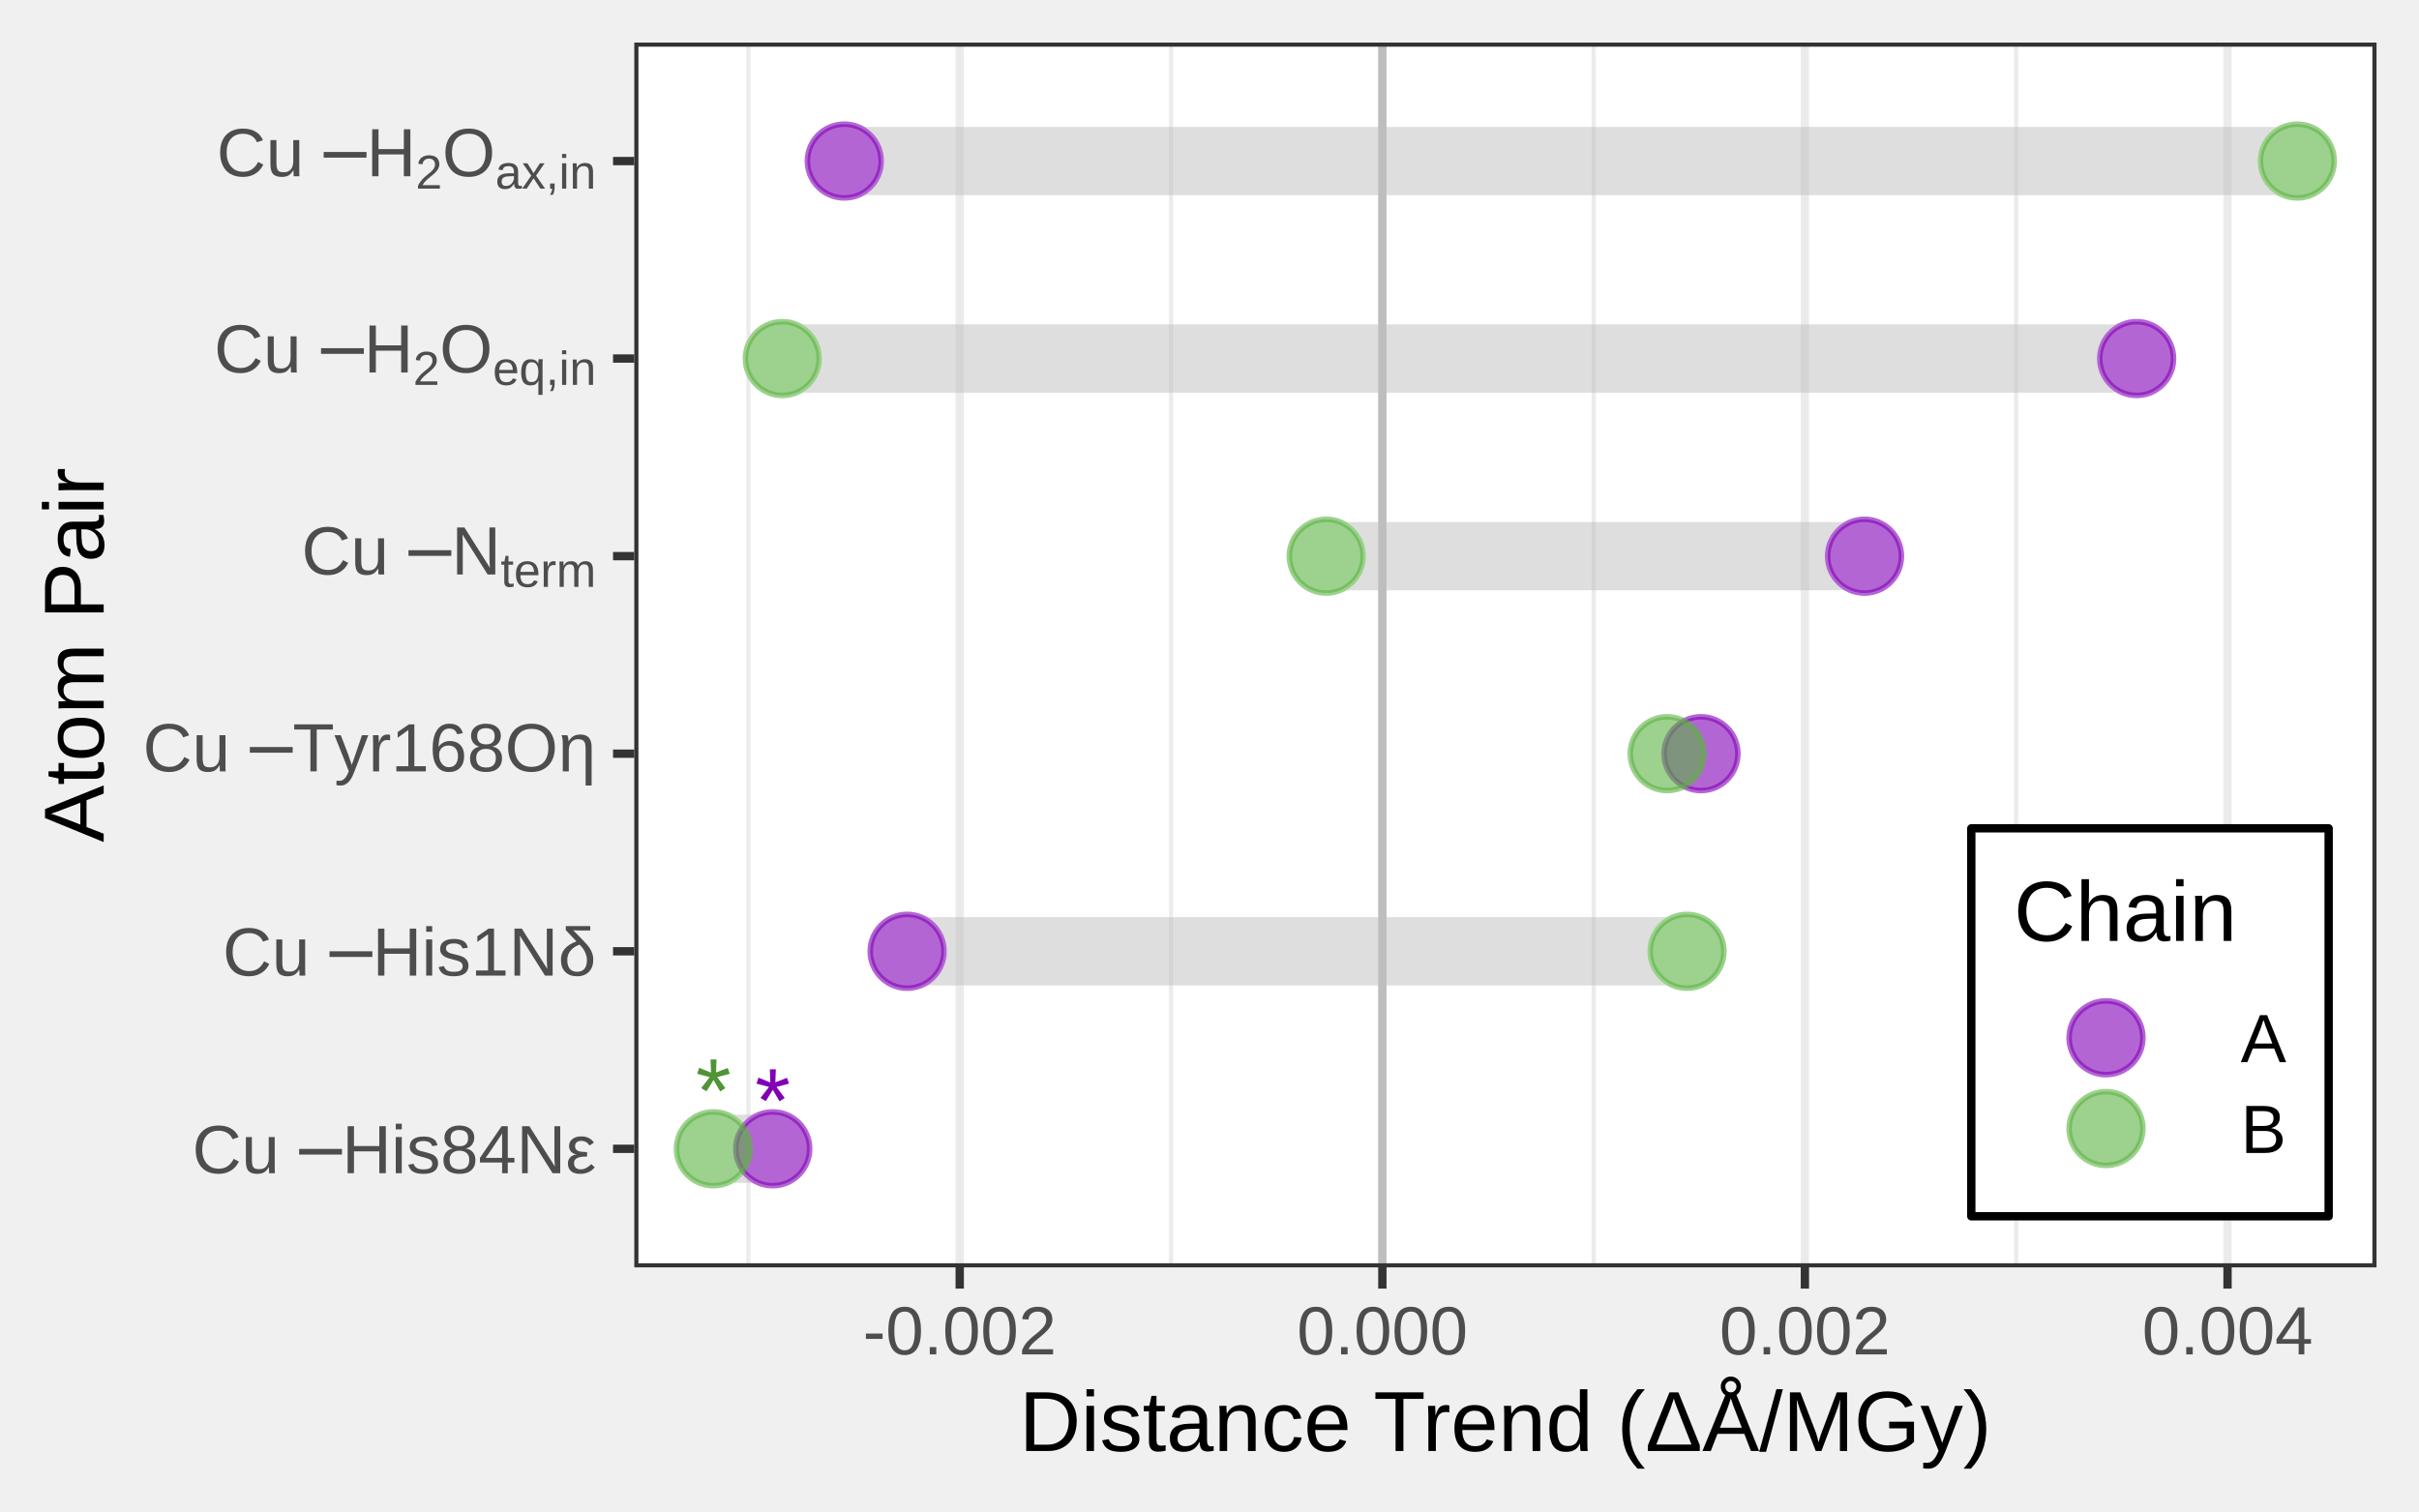
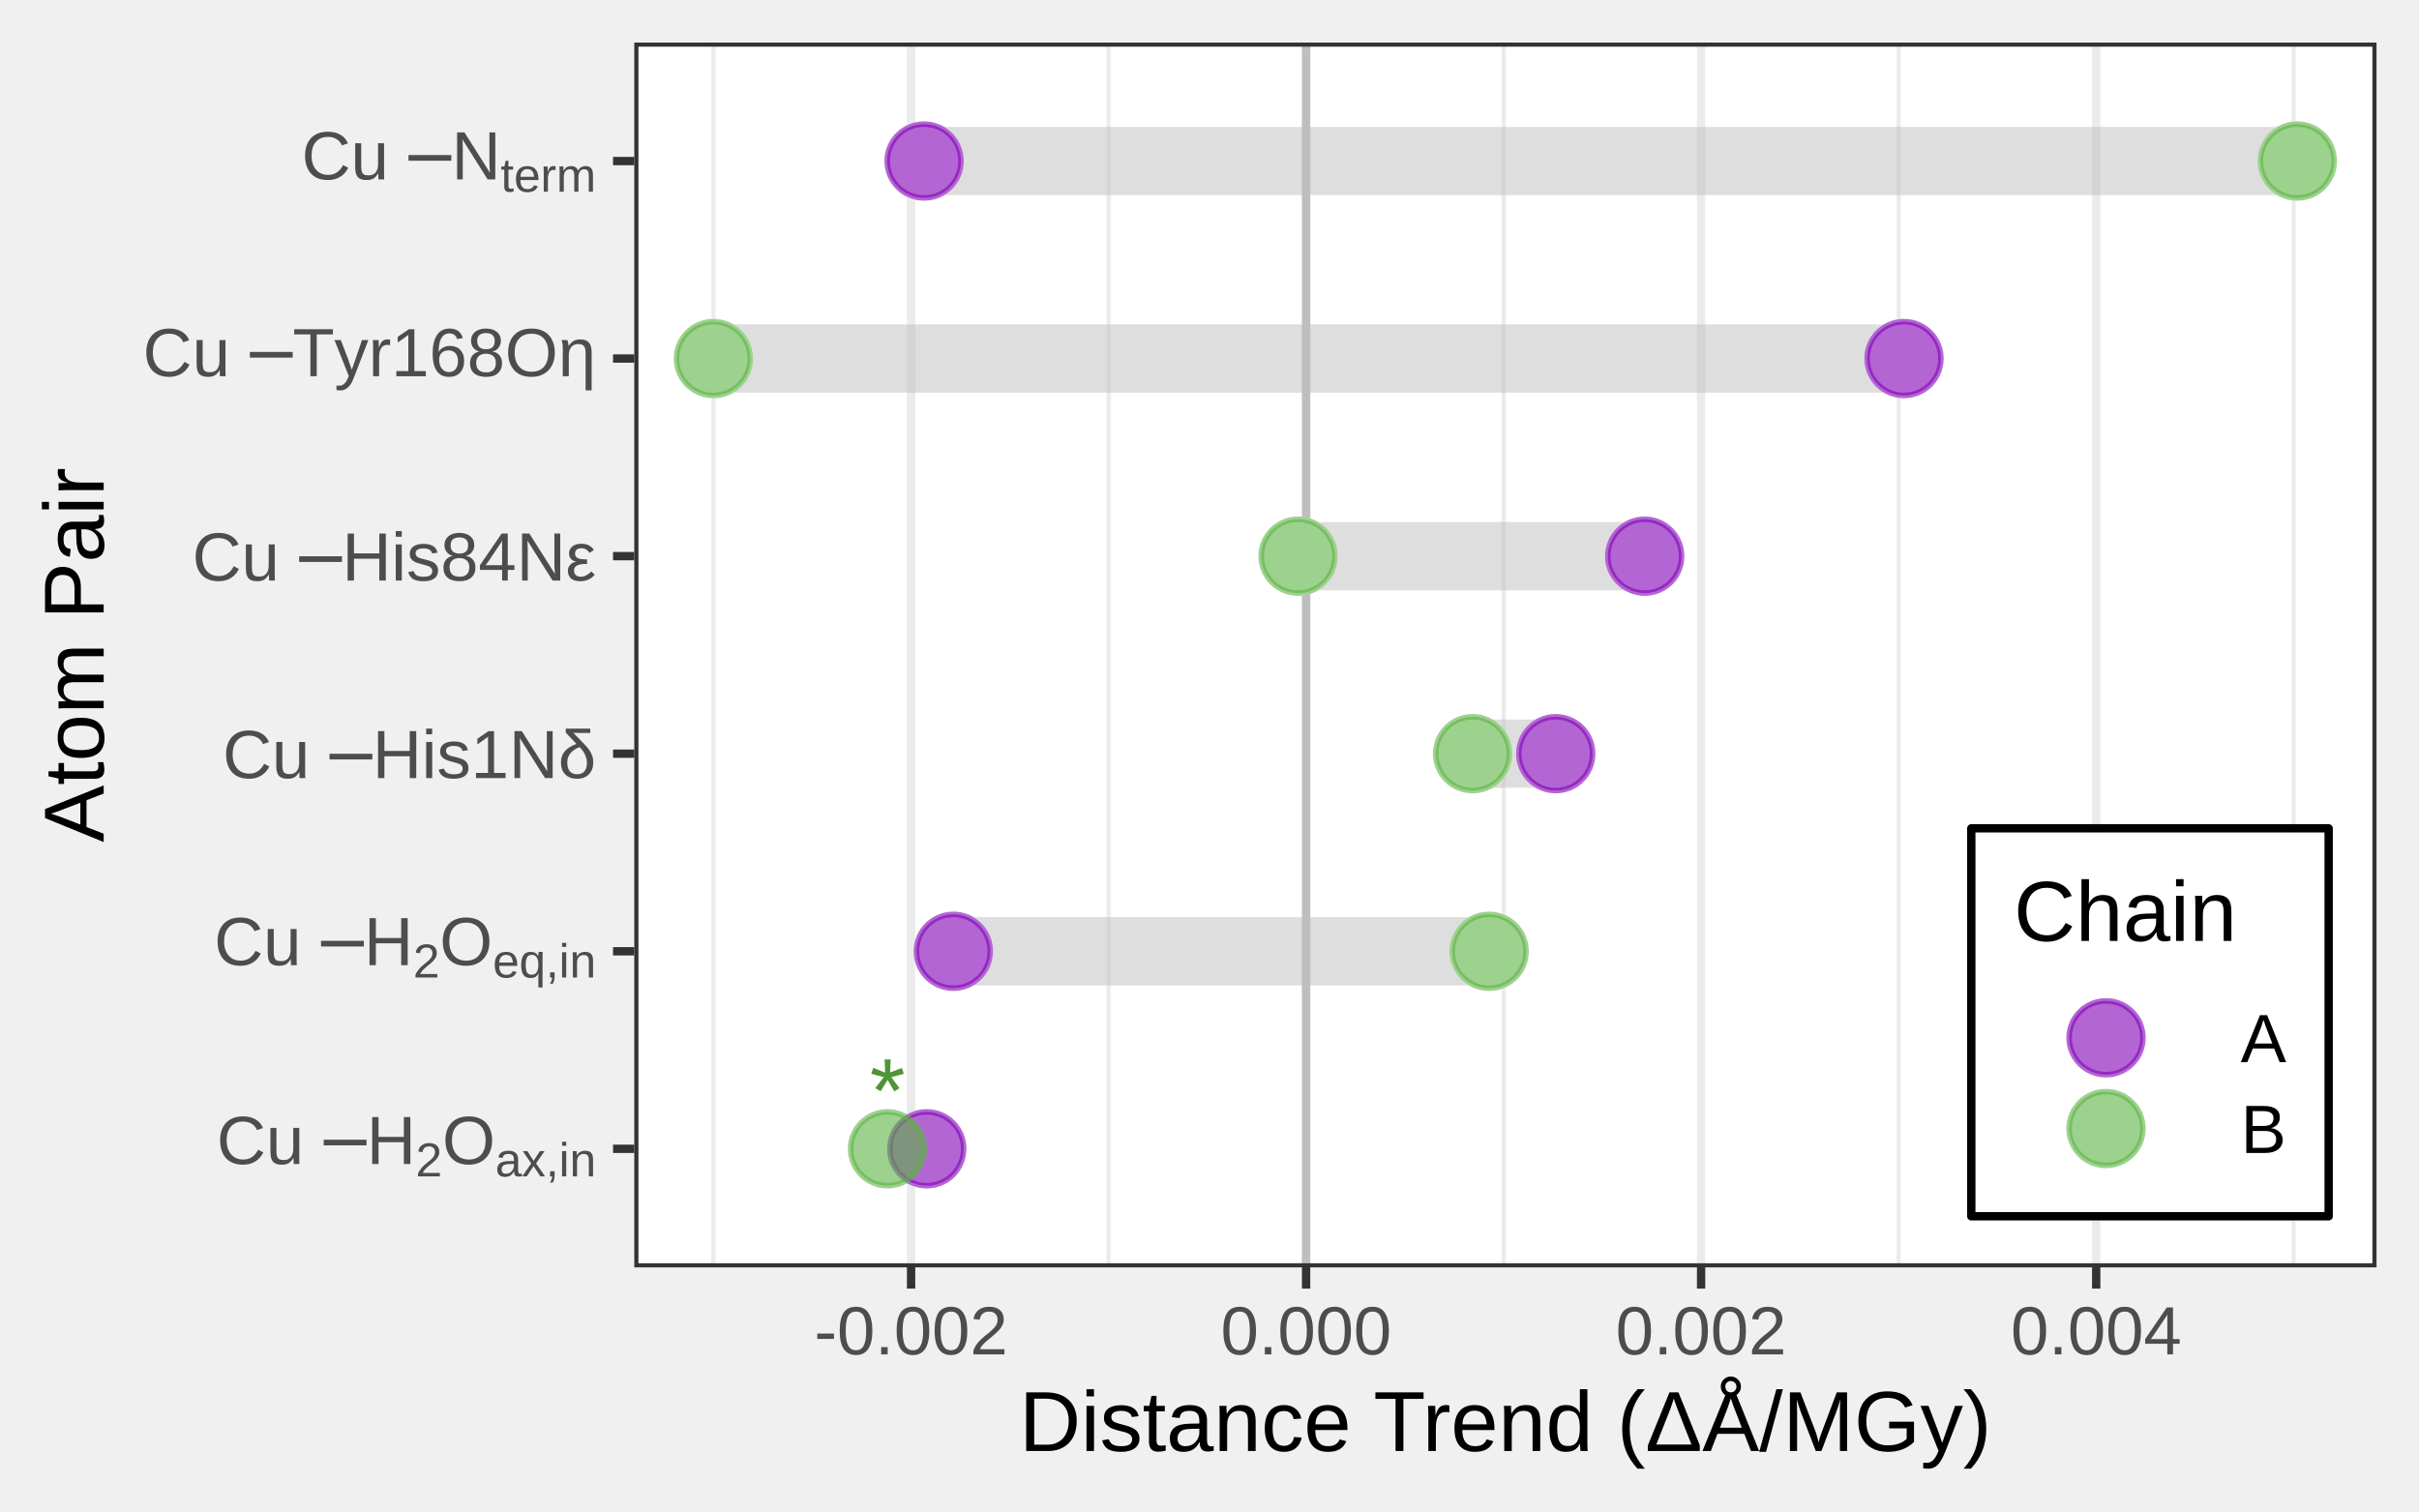
<svg xmlns="http://www.w3.org/2000/svg" width="226.77pt" height="141.73pt" viewBox="0 0 226.77 141.73">
  <g class="svglite">
    <defs>
      <style type="text/css">
    .svglite line, .svglite polyline, .svglite polygon, .svglite path, .svglite rect, .svglite circle {
      fill: none;
      stroke: #000000;
      stroke-linecap: round;
      stroke-linejoin: round;
      stroke-miterlimit: 10.00;
    }
    .svglite text {
      white-space: pre;
    }
    .svglite g.glyphgroup path {
      fill: inherit;
      stroke: none;
    }
  </style>
    </defs>
    <rect width="100%" height="100%" style="stroke: none; fill: none;" />
    <defs>
      <clipPath id="cpMC4wMHwyMjYuNzd8MC4wMHwxNDEuNzM=">
        <rect x="0.00" y="0.00" width="226.77" height="141.73" />
      </clipPath>
    </defs>
    <g clip-path="url(#cpMC4wMHwyMjYuNzd8MC4wMHwxNDEuNzM=)">
</g>
    <defs>
      <clipPath id="cpNTkuNDZ8MjIyLjc5fDMuOTl8MTE4Ljgz">
        <rect x="59.46" y="3.99" width="163.33" height="114.85" />
      </clipPath>
    </defs>
    <g clip-path="url(#cpNTkuNDZ8MjIyLjc5fDMuOTl8MTE4Ljgz)">
      <rect x="59.46" y="3.99" width="163.33" height="114.85" style="stroke-width: 0.78; stroke: none; fill: #FFFFFF;" />
-       <polyline points="70.16,118.83 70.16,3.99 " style="stroke-width: 0.39; stroke: #EBEBEB; stroke-linecap: butt;" />
-       <polyline points="109.78,118.83 109.78,3.99 " style="stroke-width: 0.39; stroke: #EBEBEB; stroke-linecap: butt;" />
-       <polyline points="149.40,118.83 149.40,3.99 " style="stroke-width: 0.39; stroke: #EBEBEB; stroke-linecap: butt;" />
-       <polyline points="189.01,118.83 189.01,3.99 " style="stroke-width: 0.39; stroke: #EBEBEB; stroke-linecap: butt;" />
-       <polyline points="89.97,118.83 89.97,3.99 " style="stroke-width: 0.78; stroke: #EBEBEB; stroke-linecap: butt;" />
-       <polyline points="129.59,118.83 129.59,3.99 " style="stroke-width: 0.78; stroke: #EBEBEB; stroke-linecap: butt;" />
-       <polyline points="169.20,118.83 169.20,3.99 " style="stroke-width: 0.78; stroke: #EBEBEB; stroke-linecap: butt;" />
-       <polyline points="208.82,118.83 208.82,3.99 " style="stroke-width: 0.78; stroke: #EBEBEB; stroke-linecap: butt;" />
-       <line x1="129.59" y1="118.83" x2="129.59" y2="3.99" style="stroke-width: 0.78; stroke: #BEBEBE; stroke-linecap: butt;" />
-       <line x1="72.44" y1="107.72" x2="66.88" y2="107.72" style="stroke-width: 6.40; stroke: #BEBEBE; stroke-opacity: 0.50; stroke-linecap: butt;" />
-       <line x1="85.04" y1="89.20" x2="158.15" y2="89.20" style="stroke-width: 6.40; stroke: #BEBEBE; stroke-opacity: 0.50; stroke-linecap: butt;" />
-       <line x1="159.46" y1="70.67" x2="156.29" y2="70.67" style="stroke-width: 6.40; stroke: #BEBEBE; stroke-opacity: 0.50; stroke-linecap: butt;" />
-       <line x1="174.79" y1="52.15" x2="124.33" y2="52.15" style="stroke-width: 6.40; stroke: #BEBEBE; stroke-opacity: 0.50; stroke-linecap: butt;" />
-       <line x1="200.30" y1="33.62" x2="73.34" y2="33.62" style="stroke-width: 6.40; stroke: #BEBEBE; stroke-opacity: 0.50; stroke-linecap: butt;" />
-       <line x1="79.15" y1="15.10" x2="215.36" y2="15.10" style="stroke-width: 6.40; stroke: #BEBEBE; stroke-opacity: 0.50; stroke-linecap: butt;" />
-       <circle cx="159.46" cy="70.67" r="3.46" style="stroke-width: 0.52; stroke: #FFFFFF; fill: #FFFFFF;" />
-       <circle cx="156.29" cy="70.67" r="3.46" style="stroke-width: 0.52; stroke: #FFFFFF; fill: #FFFFFF;" />
-       <circle cx="174.79" cy="52.15" r="3.46" style="stroke-width: 0.52; stroke: #FFFFFF; fill: #FFFFFF;" />
-       <circle cx="124.33" cy="52.15" r="3.46" style="stroke-width: 0.52; stroke: #FFFFFF; fill: #FFFFFF;" />
-       <circle cx="85.04" cy="89.20" r="3.46" style="stroke-width: 0.52; stroke: #FFFFFF; fill: #FFFFFF;" />
-       <circle cx="158.15" cy="89.20" r="3.46" style="stroke-width: 0.52; stroke: #FFFFFF; fill: #FFFFFF;" />
-       <circle cx="72.44" cy="107.72" r="3.46" style="stroke-width: 0.52; stroke: #FFFFFF; fill: #FFFFFF;" />
-       <circle cx="66.88" cy="107.72" r="3.46" style="stroke-width: 0.52; stroke: #FFFFFF; fill: #FFFFFF;" />
-       <circle cx="200.30" cy="33.62" r="3.46" style="stroke-width: 0.52; stroke: #FFFFFF; fill: #FFFFFF;" />
-       <circle cx="73.34" cy="33.62" r="3.46" style="stroke-width: 0.52; stroke: #FFFFFF; fill: #FFFFFF;" />
-       <circle cx="79.15" cy="15.10" r="3.46" style="stroke-width: 0.52; stroke: #FFFFFF; fill: #FFFFFF;" />
+       <polyline points="66.89,118.83 66.89,3.99 " style="stroke-width: 0.39; stroke: #EBEBEB; stroke-linecap: butt;" />
+       <polyline points="103.93,118.83 103.93,3.99 " style="stroke-width: 0.39; stroke: #EBEBEB; stroke-linecap: butt;" />
+       <polyline points="140.96,118.83 140.96,3.99 " style="stroke-width: 0.39; stroke: #EBEBEB; stroke-linecap: butt;" />
+       <polyline points="177.99,118.83 177.99,3.99 " style="stroke-width: 0.39; stroke: #EBEBEB; stroke-linecap: butt;" />
+       <polyline points="215.02,118.83 215.02,3.99 " style="stroke-width: 0.39; stroke: #EBEBEB; stroke-linecap: butt;" />
+       <polyline points="85.41,118.83 85.41,3.99 " style="stroke-width: 0.78; stroke: #EBEBEB; stroke-linecap: butt;" />
+       <polyline points="122.44,118.83 122.44,3.99 " style="stroke-width: 0.78; stroke: #EBEBEB; stroke-linecap: butt;" />
+       <polyline points="159.47,118.83 159.47,3.99 " style="stroke-width: 0.78; stroke: #EBEBEB; stroke-linecap: butt;" />
+       <polyline points="196.51,118.83 196.51,3.99 " style="stroke-width: 0.78; stroke: #EBEBEB; stroke-linecap: butt;" />
+       <line x1="122.44" y1="118.83" x2="122.44" y2="3.99" style="stroke-width: 0.78; stroke: #BEBEBE; stroke-linecap: butt;" />
+       <line x1="86.88" y1="107.72" x2="83.20" y2="107.72" style="stroke-width: 6.40; stroke: #BEBEBE; stroke-opacity: 0.50; stroke-linecap: butt;" />
+       <line x1="89.37" y1="89.20" x2="139.60" y2="89.20" style="stroke-width: 6.40; stroke: #BEBEBE; stroke-opacity: 0.50; stroke-linecap: butt;" />
+       <line x1="145.84" y1="70.67" x2="138.05" y2="70.67" style="stroke-width: 6.40; stroke: #BEBEBE; stroke-opacity: 0.50; stroke-linecap: butt;" />
+       <line x1="154.18" y1="52.15" x2="121.69" y2="52.15" style="stroke-width: 6.40; stroke: #BEBEBE; stroke-opacity: 0.50; stroke-linecap: butt;" />
+       <line x1="178.49" y1="33.62" x2="66.88" y2="33.62" style="stroke-width: 6.40; stroke: #BEBEBE; stroke-opacity: 0.50; stroke-linecap: butt;" />
+       <line x1="86.63" y1="15.10" x2="215.36" y2="15.10" style="stroke-width: 6.40; stroke: #BEBEBE; stroke-opacity: 0.50; stroke-linecap: butt;" />
+       <circle cx="178.49" cy="33.62" r="3.46" style="stroke-width: 0.52; stroke: #FFFFFF; fill: #FFFFFF;" />
+       <circle cx="66.88" cy="33.62" r="3.46" style="stroke-width: 0.52; stroke: #FFFFFF; fill: #FFFFFF;" />
+       <circle cx="86.63" cy="15.10" r="3.46" style="stroke-width: 0.52; stroke: #FFFFFF; fill: #FFFFFF;" />
      <circle cx="215.36" cy="15.10" r="3.46" style="stroke-width: 0.52; stroke: #FFFFFF; fill: #FFFFFF;" />
-       <circle cx="159.46" cy="70.67" r="3.46" style="stroke-width: 0.52; stroke: #8100B6; stroke-opacity: 0.60; fill: #8100B6; fill-opacity: 0.60;" />
-       <circle cx="156.29" cy="70.67" r="3.46" style="stroke-width: 0.52; stroke: #5CB344; stroke-opacity: 0.60; fill: #5CB344; fill-opacity: 0.60;" />
-       <circle cx="174.79" cy="52.15" r="3.46" style="stroke-width: 0.52; stroke: #8100B6; stroke-opacity: 0.60; fill: #8100B6; fill-opacity: 0.60;" />
-       <circle cx="124.33" cy="52.15" r="3.46" style="stroke-width: 0.52; stroke: #5CB344; stroke-opacity: 0.60; fill: #5CB344; fill-opacity: 0.60;" />
-       <circle cx="85.04" cy="89.20" r="3.46" style="stroke-width: 0.52; stroke: #8100B6; stroke-opacity: 0.60; fill: #8100B6; fill-opacity: 0.60;" />
-       <circle cx="158.15" cy="89.20" r="3.46" style="stroke-width: 0.52; stroke: #5CB344; stroke-opacity: 0.60; fill: #5CB344; fill-opacity: 0.60;" />
-       <circle cx="72.44" cy="107.72" r="3.46" style="stroke-width: 0.52; stroke: #8100B6; stroke-opacity: 0.60; fill: #8100B6; fill-opacity: 0.60;" />
-       <circle cx="66.88" cy="107.72" r="3.46" style="stroke-width: 0.52; stroke: #5CB344; stroke-opacity: 0.60; fill: #5CB344; fill-opacity: 0.60;" />
-       <circle cx="200.30" cy="33.62" r="3.46" style="stroke-width: 0.52; stroke: #8100B6; stroke-opacity: 0.60; fill: #8100B6; fill-opacity: 0.60;" />
-       <circle cx="73.34" cy="33.62" r="3.46" style="stroke-width: 0.52; stroke: #5CB344; stroke-opacity: 0.60; fill: #5CB344; fill-opacity: 0.60;" />
-       <circle cx="79.15" cy="15.10" r="3.46" style="stroke-width: 0.52; stroke: #8100B6; stroke-opacity: 0.60; fill: #8100B6; fill-opacity: 0.60;" />
+       <circle cx="145.84" cy="70.67" r="3.46" style="stroke-width: 0.52; stroke: #FFFFFF; fill: #FFFFFF;" />
+       <circle cx="138.05" cy="70.67" r="3.46" style="stroke-width: 0.52; stroke: #FFFFFF; fill: #FFFFFF;" />
+       <circle cx="154.18" cy="52.15" r="3.46" style="stroke-width: 0.52; stroke: #FFFFFF; fill: #FFFFFF;" />
+       <circle cx="121.69" cy="52.15" r="3.46" style="stroke-width: 0.52; stroke: #FFFFFF; fill: #FFFFFF;" />
+       <circle cx="89.37" cy="89.20" r="3.46" style="stroke-width: 0.52; stroke: #FFFFFF; fill: #FFFFFF;" />
+       <circle cx="139.60" cy="89.20" r="3.46" style="stroke-width: 0.52; stroke: #FFFFFF; fill: #FFFFFF;" />
+       <circle cx="86.88" cy="107.72" r="3.46" style="stroke-width: 0.52; stroke: #FFFFFF; fill: #FFFFFF;" />
+       <circle cx="83.20" cy="107.72" r="3.46" style="stroke-width: 0.52; stroke: #FFFFFF; fill: #FFFFFF;" />
+       <circle cx="178.49" cy="33.62" r="3.46" style="stroke-width: 0.52; stroke: #8100B6; stroke-opacity: 0.60; fill: #8100B6; fill-opacity: 0.60;" />
+       <circle cx="66.88" cy="33.62" r="3.46" style="stroke-width: 0.52; stroke: #5CB344; stroke-opacity: 0.60; fill: #5CB344; fill-opacity: 0.60;" />
+       <circle cx="86.63" cy="15.10" r="3.46" style="stroke-width: 0.52; stroke: #8100B6; stroke-opacity: 0.60; fill: #8100B6; fill-opacity: 0.60;" />
      <circle cx="215.36" cy="15.10" r="3.46" style="stroke-width: 0.52; stroke: #5CB344; stroke-opacity: 0.60; fill: #5CB344; fill-opacity: 0.60;" />
-       <text x="159.46" y="69.10" text-anchor="middle" style="font-size: 8.54px;fill: #8100B6; font-family: &quot;Arial&quot;;" textLength="2.38px" lengthAdjust="spacingAndGlyphs"> </text>
-       <text x="174.79" y="50.57" text-anchor="middle" style="font-size: 8.54px;fill: #8100B6; font-family: &quot;Arial&quot;;" textLength="2.38px" lengthAdjust="spacingAndGlyphs"> </text>
-       <text x="85.04" y="87.62" text-anchor="middle" style="font-size: 8.54px;fill: #8100B6; font-family: &quot;Arial&quot;;" textLength="2.38px" lengthAdjust="spacingAndGlyphs"> </text>
-       <text x="72.44" y="106.14" text-anchor="middle" style="font-size: 8.54px;fill: #8100B6; font-family: &quot;Arial&quot;;" textLength="3.31px" lengthAdjust="spacingAndGlyphs">*</text>
-       <text x="200.30" y="32.05" text-anchor="middle" style="font-size: 8.54px;fill: #8100B6; font-family: &quot;Arial&quot;;" textLength="2.38px" lengthAdjust="spacingAndGlyphs"> </text>
-       <text x="79.15" y="13.52" text-anchor="middle" style="font-size: 8.54px;fill: #8100B6; font-family: &quot;Arial&quot;;" textLength="2.38px" lengthAdjust="spacingAndGlyphs"> </text>
-       <text x="156.29" y="68.17" text-anchor="middle" style="font-size: 8.54px;fill: #4F9437; font-family: &quot;Arial&quot;;" textLength="2.38px" lengthAdjust="spacingAndGlyphs"> </text>
-       <text x="124.33" y="49.65" text-anchor="middle" style="font-size: 8.54px;fill: #4F9437; font-family: &quot;Arial&quot;;" textLength="2.38px" lengthAdjust="spacingAndGlyphs"> </text>
-       <text x="158.15" y="86.69" text-anchor="middle" style="font-size: 8.54px;fill: #4F9437; font-family: &quot;Arial&quot;;" textLength="2.38px" lengthAdjust="spacingAndGlyphs"> </text>
-       <text x="66.88" y="105.22" text-anchor="middle" style="font-size: 8.54px;fill: #4F9437; font-family: &quot;Arial&quot;;" textLength="3.31px" lengthAdjust="spacingAndGlyphs">*</text>
-       <text x="73.34" y="31.12" text-anchor="middle" style="font-size: 8.54px;fill: #4F9437; font-family: &quot;Arial&quot;;" textLength="2.38px" lengthAdjust="spacingAndGlyphs"> </text>
+       <circle cx="145.84" cy="70.67" r="3.46" style="stroke-width: 0.52; stroke: #8100B6; stroke-opacity: 0.60; fill: #8100B6; fill-opacity: 0.60;" />
+       <circle cx="138.05" cy="70.67" r="3.46" style="stroke-width: 0.52; stroke: #5CB344; stroke-opacity: 0.60; fill: #5CB344; fill-opacity: 0.60;" />
+       <circle cx="154.18" cy="52.15" r="3.46" style="stroke-width: 0.52; stroke: #8100B6; stroke-opacity: 0.60; fill: #8100B6; fill-opacity: 0.60;" />
+       <circle cx="121.69" cy="52.15" r="3.46" style="stroke-width: 0.52; stroke: #5CB344; stroke-opacity: 0.60; fill: #5CB344; fill-opacity: 0.60;" />
+       <circle cx="89.37" cy="89.20" r="3.46" style="stroke-width: 0.52; stroke: #8100B6; stroke-opacity: 0.60; fill: #8100B6; fill-opacity: 0.60;" />
+       <circle cx="139.60" cy="89.20" r="3.46" style="stroke-width: 0.52; stroke: #5CB344; stroke-opacity: 0.60; fill: #5CB344; fill-opacity: 0.60;" />
+       <circle cx="86.88" cy="107.72" r="3.46" style="stroke-width: 0.52; stroke: #8100B6; stroke-opacity: 0.60; fill: #8100B6; fill-opacity: 0.60;" />
+       <circle cx="83.20" cy="107.72" r="3.46" style="stroke-width: 0.52; stroke: #5CB344; stroke-opacity: 0.60; fill: #5CB344; fill-opacity: 0.60;" />
+       <text x="178.49" y="32.05" text-anchor="middle" style="font-size: 8.54px;fill: #8100B6; font-family: &quot;Arial&quot;;" textLength="2.38px" lengthAdjust="spacingAndGlyphs"> </text>
+       <text x="86.63" y="13.52" text-anchor="middle" style="font-size: 8.54px;fill: #8100B6; font-family: &quot;Arial&quot;;" textLength="2.38px" lengthAdjust="spacingAndGlyphs"> </text>
+       <text x="145.84" y="69.10" text-anchor="middle" style="font-size: 8.54px;fill: #8100B6; font-family: &quot;Arial&quot;;" textLength="2.38px" lengthAdjust="spacingAndGlyphs"> </text>
+       <text x="154.18" y="50.57" text-anchor="middle" style="font-size: 8.54px;fill: #8100B6; font-family: &quot;Arial&quot;;" textLength="2.38px" lengthAdjust="spacingAndGlyphs"> </text>
+       <text x="89.37" y="87.62" text-anchor="middle" style="font-size: 8.54px;fill: #8100B6; font-family: &quot;Arial&quot;;" textLength="2.38px" lengthAdjust="spacingAndGlyphs"> </text>
+       <text x="86.88" y="106.14" text-anchor="middle" style="font-size: 8.54px;fill: #8100B6; font-family: &quot;Arial&quot;;" textLength="2.38px" lengthAdjust="spacingAndGlyphs"> </text>
+       <text x="66.88" y="31.12" text-anchor="middle" style="font-size: 8.54px;fill: #4F9437; font-family: &quot;Arial&quot;;" textLength="2.38px" lengthAdjust="spacingAndGlyphs"> </text>
      <text x="215.36" y="12.60" text-anchor="middle" style="font-size: 8.54px;fill: #4F9437; font-family: &quot;Arial&quot;;" textLength="2.38px" lengthAdjust="spacingAndGlyphs"> </text>
+       <text x="138.05" y="68.17" text-anchor="middle" style="font-size: 8.54px;fill: #4F9437; font-family: &quot;Arial&quot;;" textLength="2.38px" lengthAdjust="spacingAndGlyphs"> </text>
+       <text x="121.69" y="49.65" text-anchor="middle" style="font-size: 8.54px;fill: #4F9437; font-family: &quot;Arial&quot;;" textLength="2.38px" lengthAdjust="spacingAndGlyphs"> </text>
+       <text x="139.60" y="86.69" text-anchor="middle" style="font-size: 8.54px;fill: #4F9437; font-family: &quot;Arial&quot;;" textLength="2.38px" lengthAdjust="spacingAndGlyphs"> </text>
+       <text x="83.20" y="105.22" text-anchor="middle" style="font-size: 8.54px;fill: #4F9437; font-family: &quot;Arial&quot;;" textLength="3.31px" lengthAdjust="spacingAndGlyphs">*</text>
      <rect x="59.46" y="3.99" width="163.33" height="114.85" style="stroke-width: 0.78; stroke: #333333;" />
    </g>
    <g clip-path="url(#cpMC4wMHwyMjYuNzd8MC4wMHwxNDEuNzM=)">
-       <text x="18.02" y="110.01" style="font-size: 6.40px;fill: #4D4D4D; font-family: &quot;Arial&quot;;" textLength="4.61px" lengthAdjust="spacingAndGlyphs">C</text>
-       <text x="22.63" y="110.01" style="font-size: 6.40px;fill: #4D4D4D; font-family: &quot;Arial&quot;;" textLength="3.55px" lengthAdjust="spacingAndGlyphs">u</text>
-       <text x="27.37" y="110.01" style="font-size: 6.40px;fill: #4D4D4D; font-family: &quot;Symbol&quot;;" textLength="3.50px" lengthAdjust="spacingAndGlyphs">−</text>
-       <text x="32.06" y="110.01" style="font-size: 6.40px;fill: #4D4D4D; font-family: &quot;Arial&quot;;" textLength="4.61px" lengthAdjust="spacingAndGlyphs">H</text>
-       <text x="36.68" y="110.01" style="font-size: 6.40px;fill: #4D4D4D; font-family: &quot;Arial&quot;;" textLength="1.42px" lengthAdjust="spacingAndGlyphs">i</text>
-       <text x="38.10" y="110.01" style="font-size: 6.40px;fill: #4D4D4D; font-family: &quot;Arial&quot;;" textLength="3.20px" lengthAdjust="spacingAndGlyphs">s</text>
-       <text x="41.29" y="110.01" style="font-size: 6.40px;fill: #4D4D4D; font-family: &quot;Arial&quot;;" textLength="3.55px" lengthAdjust="spacingAndGlyphs">8</text>
-       <text x="44.85" y="110.01" style="font-size: 6.40px;fill: #4D4D4D; font-family: &quot;Arial&quot;;" textLength="3.55px" lengthAdjust="spacingAndGlyphs">4</text>
-       <text x="48.41" y="110.01" style="font-size: 6.40px;fill: #4D4D4D; font-family: &quot;Arial&quot;;" textLength="4.61px" lengthAdjust="spacingAndGlyphs">N</text>
-       <text x="53.02" y="110.01" style="font-size: 6.40px;fill: #4D4D4D; font-family: &quot;Arial&quot;;" textLength="2.84px" lengthAdjust="spacingAndGlyphs">ε</text>
-       <text x="20.87" y="91.48" style="font-size: 6.40px;fill: #4D4D4D; font-family: &quot;Arial&quot;;" textLength="4.61px" lengthAdjust="spacingAndGlyphs">C</text>
-       <text x="25.48" y="91.48" style="font-size: 6.40px;fill: #4D4D4D; font-family: &quot;Arial&quot;;" textLength="3.55px" lengthAdjust="spacingAndGlyphs">u</text>
-       <text x="30.22" y="91.48" style="font-size: 6.40px;fill: #4D4D4D; font-family: &quot;Symbol&quot;;" textLength="3.50px" lengthAdjust="spacingAndGlyphs">−</text>
-       <text x="34.91" y="91.48" style="font-size: 6.40px;fill: #4D4D4D; font-family: &quot;Arial&quot;;" textLength="4.61px" lengthAdjust="spacingAndGlyphs">H</text>
-       <text x="39.53" y="91.48" style="font-size: 6.40px;fill: #4D4D4D; font-family: &quot;Arial&quot;;" textLength="1.42px" lengthAdjust="spacingAndGlyphs">i</text>
-       <text x="40.95" y="91.48" style="font-size: 6.40px;fill: #4D4D4D; font-family: &quot;Arial&quot;;" textLength="3.20px" lengthAdjust="spacingAndGlyphs">s</text>
-       <text x="44.14" y="91.48" style="font-size: 6.40px;fill: #4D4D4D; font-family: &quot;Arial&quot;;" textLength="3.55px" lengthAdjust="spacingAndGlyphs">1</text>
-       <text x="47.70" y="91.48" style="font-size: 6.40px;fill: #4D4D4D; font-family: &quot;Arial&quot;;" textLength="4.61px" lengthAdjust="spacingAndGlyphs">N</text>
-       <text x="52.32" y="91.48" style="font-size: 6.40px;fill: #4D4D4D; font-family: &quot;Arial&quot;;" textLength="3.56px" lengthAdjust="spacingAndGlyphs">δ</text>
-       <text x="13.39" y="72.33" style="font-size: 6.40px;fill: #4D4D4D; font-family: &quot;Arial&quot;;" textLength="4.61px" lengthAdjust="spacingAndGlyphs">C</text>
-       <text x="18.01" y="72.33" style="font-size: 6.40px;fill: #4D4D4D; font-family: &quot;Arial&quot;;" textLength="3.55px" lengthAdjust="spacingAndGlyphs">u</text>
-       <text x="22.75" y="72.33" style="font-size: 6.40px;fill: #4D4D4D; font-family: &quot;Symbol&quot;;" textLength="3.50px" lengthAdjust="spacingAndGlyphs">−</text>
-       <text x="27.44" y="72.33" style="font-size: 6.40px;fill: #4D4D4D; font-family: &quot;Arial&quot;;" textLength="3.91px" lengthAdjust="spacingAndGlyphs">T</text>
-       <text x="31.34" y="72.33" style="font-size: 6.40px;fill: #4D4D4D; font-family: &quot;Arial&quot;;" textLength="3.20px" lengthAdjust="spacingAndGlyphs">y</text>
-       <text x="34.54" y="72.33" style="font-size: 6.40px;fill: #4D4D4D; font-family: &quot;Arial&quot;;" textLength="2.12px" lengthAdjust="spacingAndGlyphs">r</text>
-       <text x="36.67" y="72.33" style="font-size: 6.40px;fill: #4D4D4D; font-family: &quot;Arial&quot;;" textLength="3.55px" lengthAdjust="spacingAndGlyphs">1</text>
-       <text x="40.23" y="72.33" style="font-size: 6.40px;fill: #4D4D4D; font-family: &quot;Arial&quot;;" textLength="3.55px" lengthAdjust="spacingAndGlyphs">6</text>
-       <text x="43.78" y="72.33" style="font-size: 6.40px;fill: #4D4D4D; font-family: &quot;Arial&quot;;" textLength="3.55px" lengthAdjust="spacingAndGlyphs">8</text>
-       <text x="47.34" y="72.33" style="font-size: 6.40px;fill: #4D4D4D; font-family: &quot;Arial&quot;;" textLength="4.97px" lengthAdjust="spacingAndGlyphs">O</text>
-       <text x="52.32" y="72.33" style="font-size: 6.40px;fill: #4D4D4D; font-family: &quot;Arial&quot;;" textLength="3.55px" lengthAdjust="spacingAndGlyphs">η</text>
-       <text x="28.27" y="53.87" style="font-size: 6.40px;fill: #4D4D4D; font-family: &quot;Arial&quot;;" textLength="4.61px" lengthAdjust="spacingAndGlyphs">C</text>
-       <text x="32.88" y="53.87" style="font-size: 6.40px;fill: #4D4D4D; font-family: &quot;Arial&quot;;" textLength="3.55px" lengthAdjust="spacingAndGlyphs">u</text>
-       <text x="37.62" y="53.87" style="font-size: 6.40px;fill: #4D4D4D; font-family: &quot;Symbol&quot;;" textLength="3.50px" lengthAdjust="spacingAndGlyphs">−</text>
-       <text x="42.32" y="53.87" style="font-size: 6.40px;fill: #4D4D4D; font-family: &quot;Arial&quot;;" textLength="4.61px" lengthAdjust="spacingAndGlyphs">N</text>
-       <text x="46.93" y="55.03" style="font-size: 4.48px;fill: #4D4D4D; font-family: &quot;Arial&quot;;" textLength="1.23px" lengthAdjust="spacingAndGlyphs">t</text>
-       <text x="48.18" y="55.03" style="font-size: 4.48px;fill: #4D4D4D; font-family: &quot;Arial&quot;;" textLength="2.48px" lengthAdjust="spacingAndGlyphs">e</text>
-       <text x="50.66" y="55.03" style="font-size: 4.48px;fill: #4D4D4D; font-family: &quot;Arial&quot;;" textLength="1.48px" lengthAdjust="spacingAndGlyphs">r</text>
-       <text x="52.15" y="55.03" style="font-size: 4.48px;fill: #4D4D4D; font-family: &quot;Arial&quot;;" textLength="3.72px" lengthAdjust="spacingAndGlyphs">m</text>
-       <text x="20.07" y="34.93" style="font-size: 6.40px;fill: #4D4D4D; font-family: &quot;Arial&quot;;" textLength="4.61px" lengthAdjust="spacingAndGlyphs">C</text>
-       <text x="24.68" y="34.93" style="font-size: 6.40px;fill: #4D4D4D; font-family: &quot;Arial&quot;;" textLength="3.55px" lengthAdjust="spacingAndGlyphs">u</text>
-       <text x="29.42" y="34.93" style="font-size: 6.40px;fill: #4D4D4D; font-family: &quot;Symbol&quot;;" textLength="3.50px" lengthAdjust="spacingAndGlyphs">−</text>
-       <text x="34.11" y="34.93" style="font-size: 6.40px;fill: #4D4D4D; font-family: &quot;Arial&quot;;" textLength="4.61px" lengthAdjust="spacingAndGlyphs">H</text>
-       <text x="38.73" y="36.09" style="font-size: 4.48px;fill: #4D4D4D; font-family: &quot;Arial&quot;;" textLength="2.48px" lengthAdjust="spacingAndGlyphs">2</text>
-       <text x="41.21" y="34.93" style="font-size: 6.40px;fill: #4D4D4D; font-family: &quot;Arial&quot;;" textLength="4.97px" lengthAdjust="spacingAndGlyphs">O</text>
-       <text x="46.19" y="36.09" style="font-size: 4.48px;fill: #4D4D4D; font-family: &quot;Arial&quot;;" textLength="2.48px" lengthAdjust="spacingAndGlyphs">e</text>
-       <text x="48.67" y="36.09" style="font-size: 4.48px;fill: #4D4D4D; font-family: &quot;Arial&quot;;" textLength="2.48px" lengthAdjust="spacingAndGlyphs">q</text>
-       <text x="51.15" y="36.09" style="font-size: 4.48px;fill: #4D4D4D; font-family: &quot;Arial&quot;;" textLength="4.72px" lengthAdjust="spacingAndGlyphs">,in</text>
-       <text x="20.31" y="16.53" style="font-size: 6.40px;fill: #4D4D4D; font-family: &quot;Arial&quot;;" textLength="4.61px" lengthAdjust="spacingAndGlyphs">C</text>
-       <text x="24.93" y="16.53" style="font-size: 6.40px;fill: #4D4D4D; font-family: &quot;Arial&quot;;" textLength="3.55px" lengthAdjust="spacingAndGlyphs">u</text>
-       <text x="29.67" y="16.53" style="font-size: 6.40px;fill: #4D4D4D; font-family: &quot;Symbol&quot;;" textLength="3.50px" lengthAdjust="spacingAndGlyphs">−</text>
-       <text x="34.36" y="16.53" style="font-size: 6.40px;fill: #4D4D4D; font-family: &quot;Arial&quot;;" textLength="4.61px" lengthAdjust="spacingAndGlyphs">H</text>
-       <text x="38.97" y="17.69" style="font-size: 4.48px;fill: #4D4D4D; font-family: &quot;Arial&quot;;" textLength="2.48px" lengthAdjust="spacingAndGlyphs">2</text>
-       <text x="41.46" y="16.53" style="font-size: 6.40px;fill: #4D4D4D; font-family: &quot;Arial&quot;;" textLength="4.97px" lengthAdjust="spacingAndGlyphs">O</text>
-       <text x="46.43" y="17.69" style="font-size: 4.48px;fill: #4D4D4D; font-family: &quot;Arial&quot;;" textLength="2.48px" lengthAdjust="spacingAndGlyphs">a</text>
-       <text x="48.91" y="17.69" style="font-size: 4.48px;fill: #4D4D4D; font-family: &quot;Arial&quot;;" textLength="2.23px" lengthAdjust="spacingAndGlyphs">x</text>
-       <text x="51.15" y="17.69" style="font-size: 4.48px;fill: #4D4D4D; font-family: &quot;Arial&quot;;" textLength="4.72px" lengthAdjust="spacingAndGlyphs">,in</text>
+       <text x="20.31" y="109.15" style="font-size: 6.40px;fill: #4D4D4D; font-family: &quot;Arial&quot;;" textLength="4.61px" lengthAdjust="spacingAndGlyphs">C</text>
+       <text x="24.93" y="109.15" style="font-size: 6.40px;fill: #4D4D4D; font-family: &quot;Arial&quot;;" textLength="3.55px" lengthAdjust="spacingAndGlyphs">u</text>
+       <text x="29.67" y="109.15" style="font-size: 6.40px;fill: #4D4D4D; font-family: &quot;Symbol&quot;;" textLength="3.50px" lengthAdjust="spacingAndGlyphs">−</text>
+       <text x="34.36" y="109.15" style="font-size: 6.40px;fill: #4D4D4D; font-family: &quot;Arial&quot;;" textLength="4.61px" lengthAdjust="spacingAndGlyphs">H</text>
+       <text x="38.97" y="110.31" style="font-size: 4.48px;fill: #4D4D4D; font-family: &quot;Arial&quot;;" textLength="2.48px" lengthAdjust="spacingAndGlyphs">2</text>
+       <text x="41.46" y="109.15" style="font-size: 6.40px;fill: #4D4D4D; font-family: &quot;Arial&quot;;" textLength="4.97px" lengthAdjust="spacingAndGlyphs">O</text>
+       <text x="46.43" y="110.31" style="font-size: 4.48px;fill: #4D4D4D; font-family: &quot;Arial&quot;;" textLength="2.48px" lengthAdjust="spacingAndGlyphs">a</text>
+       <text x="48.91" y="110.31" style="font-size: 4.48px;fill: #4D4D4D; font-family: &quot;Arial&quot;;" textLength="2.23px" lengthAdjust="spacingAndGlyphs">x</text>
+       <text x="51.15" y="110.31" style="font-size: 4.48px;fill: #4D4D4D; font-family: &quot;Arial&quot;;" textLength="4.72px" lengthAdjust="spacingAndGlyphs">,in</text>
+       <text x="20.07" y="90.50" style="font-size: 6.40px;fill: #4D4D4D; font-family: &quot;Arial&quot;;" textLength="4.61px" lengthAdjust="spacingAndGlyphs">C</text>
+       <text x="24.68" y="90.50" style="font-size: 6.40px;fill: #4D4D4D; font-family: &quot;Arial&quot;;" textLength="3.55px" lengthAdjust="spacingAndGlyphs">u</text>
+       <text x="29.42" y="90.50" style="font-size: 6.40px;fill: #4D4D4D; font-family: &quot;Symbol&quot;;" textLength="3.50px" lengthAdjust="spacingAndGlyphs">−</text>
+       <text x="34.11" y="90.50" style="font-size: 6.40px;fill: #4D4D4D; font-family: &quot;Arial&quot;;" textLength="4.61px" lengthAdjust="spacingAndGlyphs">H</text>
+       <text x="38.73" y="91.66" style="font-size: 4.48px;fill: #4D4D4D; font-family: &quot;Arial&quot;;" textLength="2.48px" lengthAdjust="spacingAndGlyphs">2</text>
+       <text x="41.21" y="90.50" style="font-size: 6.40px;fill: #4D4D4D; font-family: &quot;Arial&quot;;" textLength="4.97px" lengthAdjust="spacingAndGlyphs">O</text>
+       <text x="46.19" y="91.66" style="font-size: 4.48px;fill: #4D4D4D; font-family: &quot;Arial&quot;;" textLength="2.48px" lengthAdjust="spacingAndGlyphs">e</text>
+       <text x="48.67" y="91.66" style="font-size: 4.48px;fill: #4D4D4D; font-family: &quot;Arial&quot;;" textLength="2.48px" lengthAdjust="spacingAndGlyphs">q</text>
+       <text x="51.15" y="91.66" style="font-size: 4.48px;fill: #4D4D4D; font-family: &quot;Arial&quot;;" textLength="4.72px" lengthAdjust="spacingAndGlyphs">,in</text>
+       <text x="20.87" y="72.96" style="font-size: 6.40px;fill: #4D4D4D; font-family: &quot;Arial&quot;;" textLength="4.61px" lengthAdjust="spacingAndGlyphs">C</text>
+       <text x="25.48" y="72.96" style="font-size: 6.40px;fill: #4D4D4D; font-family: &quot;Arial&quot;;" textLength="3.55px" lengthAdjust="spacingAndGlyphs">u</text>
+       <text x="30.22" y="72.96" style="font-size: 6.40px;fill: #4D4D4D; font-family: &quot;Symbol&quot;;" textLength="3.50px" lengthAdjust="spacingAndGlyphs">−</text>
+       <text x="34.91" y="72.96" style="font-size: 6.40px;fill: #4D4D4D; font-family: &quot;Arial&quot;;" textLength="4.61px" lengthAdjust="spacingAndGlyphs">H</text>
+       <text x="39.53" y="72.96" style="font-size: 6.40px;fill: #4D4D4D; font-family: &quot;Arial&quot;;" textLength="1.42px" lengthAdjust="spacingAndGlyphs">i</text>
+       <text x="40.95" y="72.96" style="font-size: 6.40px;fill: #4D4D4D; font-family: &quot;Arial&quot;;" textLength="3.20px" lengthAdjust="spacingAndGlyphs">s</text>
+       <text x="44.14" y="72.96" style="font-size: 6.40px;fill: #4D4D4D; font-family: &quot;Arial&quot;;" textLength="3.55px" lengthAdjust="spacingAndGlyphs">1</text>
+       <text x="47.70" y="72.96" style="font-size: 6.40px;fill: #4D4D4D; font-family: &quot;Arial&quot;;" textLength="4.61px" lengthAdjust="spacingAndGlyphs">N</text>
+       <text x="52.32" y="72.96" style="font-size: 6.40px;fill: #4D4D4D; font-family: &quot;Arial&quot;;" textLength="3.56px" lengthAdjust="spacingAndGlyphs">δ</text>
+       <text x="18.02" y="54.44" style="font-size: 6.40px;fill: #4D4D4D; font-family: &quot;Arial&quot;;" textLength="4.61px" lengthAdjust="spacingAndGlyphs">C</text>
+       <text x="22.63" y="54.44" style="font-size: 6.40px;fill: #4D4D4D; font-family: &quot;Arial&quot;;" textLength="3.55px" lengthAdjust="spacingAndGlyphs">u</text>
+       <text x="27.37" y="54.44" style="font-size: 6.40px;fill: #4D4D4D; font-family: &quot;Symbol&quot;;" textLength="3.50px" lengthAdjust="spacingAndGlyphs">−</text>
+       <text x="32.06" y="54.44" style="font-size: 6.40px;fill: #4D4D4D; font-family: &quot;Arial&quot;;" textLength="4.61px" lengthAdjust="spacingAndGlyphs">H</text>
+       <text x="36.68" y="54.44" style="font-size: 6.40px;fill: #4D4D4D; font-family: &quot;Arial&quot;;" textLength="1.42px" lengthAdjust="spacingAndGlyphs">i</text>
+       <text x="38.10" y="54.44" style="font-size: 6.40px;fill: #4D4D4D; font-family: &quot;Arial&quot;;" textLength="3.20px" lengthAdjust="spacingAndGlyphs">s</text>
+       <text x="41.29" y="54.44" style="font-size: 6.40px;fill: #4D4D4D; font-family: &quot;Arial&quot;;" textLength="3.55px" lengthAdjust="spacingAndGlyphs">8</text>
+       <text x="44.85" y="54.44" style="font-size: 6.40px;fill: #4D4D4D; font-family: &quot;Arial&quot;;" textLength="3.55px" lengthAdjust="spacingAndGlyphs">4</text>
+       <text x="48.41" y="54.44" style="font-size: 6.40px;fill: #4D4D4D; font-family: &quot;Arial&quot;;" textLength="4.61px" lengthAdjust="spacingAndGlyphs">N</text>
+       <text x="53.02" y="54.44" style="font-size: 6.40px;fill: #4D4D4D; font-family: &quot;Arial&quot;;" textLength="2.84px" lengthAdjust="spacingAndGlyphs">ε</text>
+       <text x="13.39" y="35.28" style="font-size: 6.40px;fill: #4D4D4D; font-family: &quot;Arial&quot;;" textLength="4.61px" lengthAdjust="spacingAndGlyphs">C</text>
+       <text x="18.01" y="35.28" style="font-size: 6.40px;fill: #4D4D4D; font-family: &quot;Arial&quot;;" textLength="3.55px" lengthAdjust="spacingAndGlyphs">u</text>
+       <text x="22.75" y="35.28" style="font-size: 6.40px;fill: #4D4D4D; font-family: &quot;Symbol&quot;;" textLength="3.50px" lengthAdjust="spacingAndGlyphs">−</text>
+       <text x="27.44" y="35.28" style="font-size: 6.40px;fill: #4D4D4D; font-family: &quot;Arial&quot;;" textLength="3.91px" lengthAdjust="spacingAndGlyphs">T</text>
+       <text x="31.34" y="35.28" style="font-size: 6.40px;fill: #4D4D4D; font-family: &quot;Arial&quot;;" textLength="3.20px" lengthAdjust="spacingAndGlyphs">y</text>
+       <text x="34.54" y="35.28" style="font-size: 6.40px;fill: #4D4D4D; font-family: &quot;Arial&quot;;" textLength="2.12px" lengthAdjust="spacingAndGlyphs">r</text>
+       <text x="36.67" y="35.28" style="font-size: 6.40px;fill: #4D4D4D; font-family: &quot;Arial&quot;;" textLength="3.55px" lengthAdjust="spacingAndGlyphs">1</text>
+       <text x="40.23" y="35.28" style="font-size: 6.40px;fill: #4D4D4D; font-family: &quot;Arial&quot;;" textLength="3.55px" lengthAdjust="spacingAndGlyphs">6</text>
+       <text x="43.78" y="35.28" style="font-size: 6.40px;fill: #4D4D4D; font-family: &quot;Arial&quot;;" textLength="3.55px" lengthAdjust="spacingAndGlyphs">8</text>
+       <text x="47.34" y="35.28" style="font-size: 6.40px;fill: #4D4D4D; font-family: &quot;Arial&quot;;" textLength="4.97px" lengthAdjust="spacingAndGlyphs">O</text>
+       <text x="52.32" y="35.28" style="font-size: 6.40px;fill: #4D4D4D; font-family: &quot;Arial&quot;;" textLength="3.55px" lengthAdjust="spacingAndGlyphs">η</text>
+       <text x="28.27" y="16.82" style="font-size: 6.40px;fill: #4D4D4D; font-family: &quot;Arial&quot;;" textLength="4.61px" lengthAdjust="spacingAndGlyphs">C</text>
+       <text x="32.88" y="16.82" style="font-size: 6.40px;fill: #4D4D4D; font-family: &quot;Arial&quot;;" textLength="3.55px" lengthAdjust="spacingAndGlyphs">u</text>
+       <text x="37.62" y="16.82" style="font-size: 6.40px;fill: #4D4D4D; font-family: &quot;Symbol&quot;;" textLength="3.50px" lengthAdjust="spacingAndGlyphs">−</text>
+       <text x="42.32" y="16.82" style="font-size: 6.40px;fill: #4D4D4D; font-family: &quot;Arial&quot;;" textLength="4.61px" lengthAdjust="spacingAndGlyphs">N</text>
+       <text x="46.93" y="17.98" style="font-size: 4.48px;fill: #4D4D4D; font-family: &quot;Arial&quot;;" textLength="1.23px" lengthAdjust="spacingAndGlyphs">t</text>
+       <text x="48.18" y="17.98" style="font-size: 4.48px;fill: #4D4D4D; font-family: &quot;Arial&quot;;" textLength="2.48px" lengthAdjust="spacingAndGlyphs">e</text>
+       <text x="50.66" y="17.98" style="font-size: 4.48px;fill: #4D4D4D; font-family: &quot;Arial&quot;;" textLength="1.48px" lengthAdjust="spacingAndGlyphs">r</text>
+       <text x="52.15" y="17.98" style="font-size: 4.48px;fill: #4D4D4D; font-family: &quot;Arial&quot;;" textLength="3.72px" lengthAdjust="spacingAndGlyphs">m</text>
      <polyline points="57.47,107.72 59.46,107.72 " style="stroke-width: 0.78; stroke: #333333; stroke-linecap: butt;" />
      <polyline points="57.47,89.20 59.46,89.20 " style="stroke-width: 0.78; stroke: #333333; stroke-linecap: butt;" />
      <polyline points="57.47,70.67 59.46,70.67 " style="stroke-width: 0.78; stroke: #333333; stroke-linecap: butt;" />
      <polyline points="57.47,52.15 59.46,52.15 " style="stroke-width: 0.78; stroke: #333333; stroke-linecap: butt;" />
      <polyline points="57.47,33.62 59.46,33.62 " style="stroke-width: 0.78; stroke: #333333; stroke-linecap: butt;" />
      <polyline points="57.47,15.10 59.46,15.10 " style="stroke-width: 0.78; stroke: #333333; stroke-linecap: butt;" />
-       <polyline points="89.97,120.83 89.97,118.83 " style="stroke-width: 0.78; stroke: #333333; stroke-linecap: butt;" />
-       <polyline points="129.59,120.83 129.59,118.83 " style="stroke-width: 0.78; stroke: #333333; stroke-linecap: butt;" />
-       <polyline points="169.20,120.83 169.20,118.83 " style="stroke-width: 0.78; stroke: #333333; stroke-linecap: butt;" />
-       <polyline points="208.82,120.83 208.82,118.83 " style="stroke-width: 0.78; stroke: #333333; stroke-linecap: butt;" />
-       <text x="89.97" y="127.00" text-anchor="middle" style="font-size: 6.40px;fill: #4D4D4D; font-family: &quot;Arial&quot;;" textLength="18.09px" lengthAdjust="spacingAndGlyphs">-0.002</text>
-       <text x="129.59" y="127.00" text-anchor="middle" style="font-size: 6.40px;fill: #4D4D4D; font-family: &quot;Arial&quot;;" textLength="15.97px" lengthAdjust="spacingAndGlyphs">0.000</text>
-       <text x="169.20" y="127.00" text-anchor="middle" style="font-size: 6.40px;fill: #4D4D4D; font-family: &quot;Arial&quot;;" textLength="15.97px" lengthAdjust="spacingAndGlyphs">0.002</text>
-       <text x="208.82" y="127.00" text-anchor="middle" style="font-size: 6.40px;fill: #4D4D4D; font-family: &quot;Arial&quot;;" textLength="15.97px" lengthAdjust="spacingAndGlyphs">0.004</text>
+       <polyline points="85.41,120.83 85.41,118.83 " style="stroke-width: 0.78; stroke: #333333; stroke-linecap: butt;" />
+       <polyline points="122.44,120.83 122.44,118.83 " style="stroke-width: 0.78; stroke: #333333; stroke-linecap: butt;" />
+       <polyline points="159.47,120.83 159.47,118.83 " style="stroke-width: 0.78; stroke: #333333; stroke-linecap: butt;" />
+       <polyline points="196.51,120.83 196.51,118.83 " style="stroke-width: 0.78; stroke: #333333; stroke-linecap: butt;" />
+       <text x="85.41" y="127.00" text-anchor="middle" style="font-size: 6.40px;fill: #4D4D4D; font-family: &quot;Arial&quot;;" textLength="18.09px" lengthAdjust="spacingAndGlyphs">-0.002</text>
+       <text x="122.44" y="127.00" text-anchor="middle" style="font-size: 6.40px;fill: #4D4D4D; font-family: &quot;Arial&quot;;" textLength="15.97px" lengthAdjust="spacingAndGlyphs">0.000</text>
+       <text x="159.47" y="127.00" text-anchor="middle" style="font-size: 6.40px;fill: #4D4D4D; font-family: &quot;Arial&quot;;" textLength="15.97px" lengthAdjust="spacingAndGlyphs">0.002</text>
+       <text x="196.51" y="127.00" text-anchor="middle" style="font-size: 6.40px;fill: #4D4D4D; font-family: &quot;Arial&quot;;" textLength="15.97px" lengthAdjust="spacingAndGlyphs">0.004</text>
      <text x="141.12" y="136.06" text-anchor="middle" style="font-size: 8.00px; font-family: &quot;Arial&quot;;" textLength="91.20px" lengthAdjust="spacingAndGlyphs">Distance Trend (ΔÅ/MGy)</text>
      <text transform="translate(9.72,61.41) rotate(-90)" text-anchor="middle" style="font-size: 8.00px; font-family: &quot;Arial&quot;;" textLength="35.16px" lengthAdjust="spacingAndGlyphs">Atom Pair</text>
      <rect x="184.80" y="77.67" width="33.50" height="36.38" style="stroke-width: 0.78; fill: #FFFFFF;" />
      <text x="188.79" y="88.23" style="font-size: 8.00px; font-family: &quot;Arial&quot;;" textLength="20.92px" lengthAdjust="spacingAndGlyphs">Chain</text>
      <rect x="188.79" y="93.06" width="17.28" height="8.50" style="stroke-width: 0.78; stroke: none; fill: #FFFFFF;" />
      <circle cx="197.43" cy="97.31" r="3.46" style="stroke-width: 0.52; stroke: #8100B6; stroke-opacity: 0.60; fill: #8100B6; fill-opacity: 0.60;" />
      <rect x="188.79" y="101.56" width="17.28" height="8.50" style="stroke-width: 0.78; stroke: none; fill: #FFFFFF;" />
      <circle cx="197.43" cy="105.82" r="3.46" style="stroke-width: 0.52; stroke: #5CB344; stroke-opacity: 0.60; fill: #5CB344; fill-opacity: 0.60;" />
      <text x="210.05" y="99.60" style="font-size: 6.40px; font-family: &quot;Arial&quot;;" textLength="4.27px" lengthAdjust="spacingAndGlyphs">A</text>
      <text x="210.05" y="108.11" style="font-size: 6.40px; font-family: &quot;Arial&quot;;" textLength="4.27px" lengthAdjust="spacingAndGlyphs">B</text>
    </g>
  </g>
</svg>
